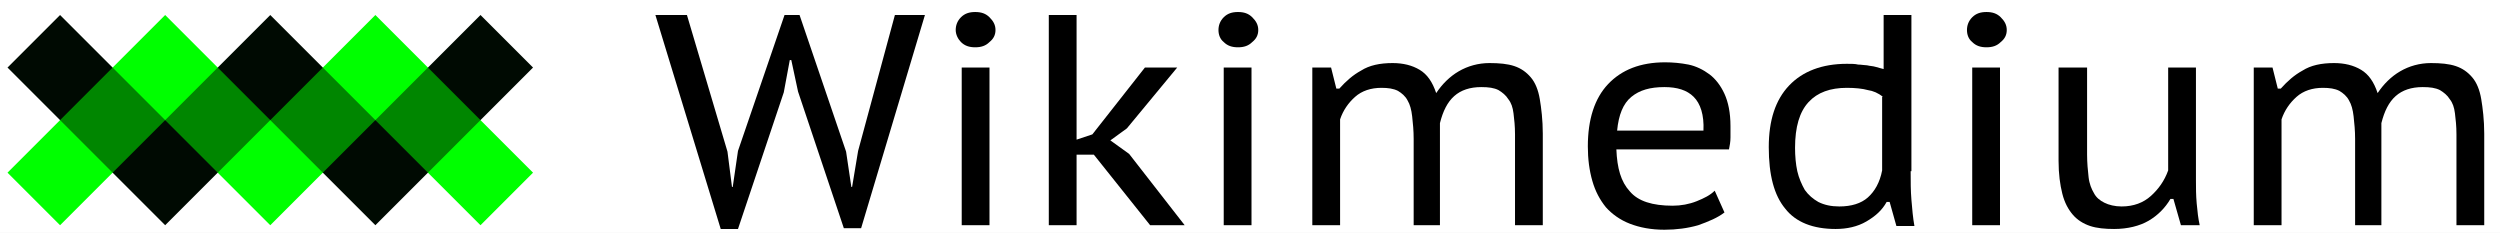
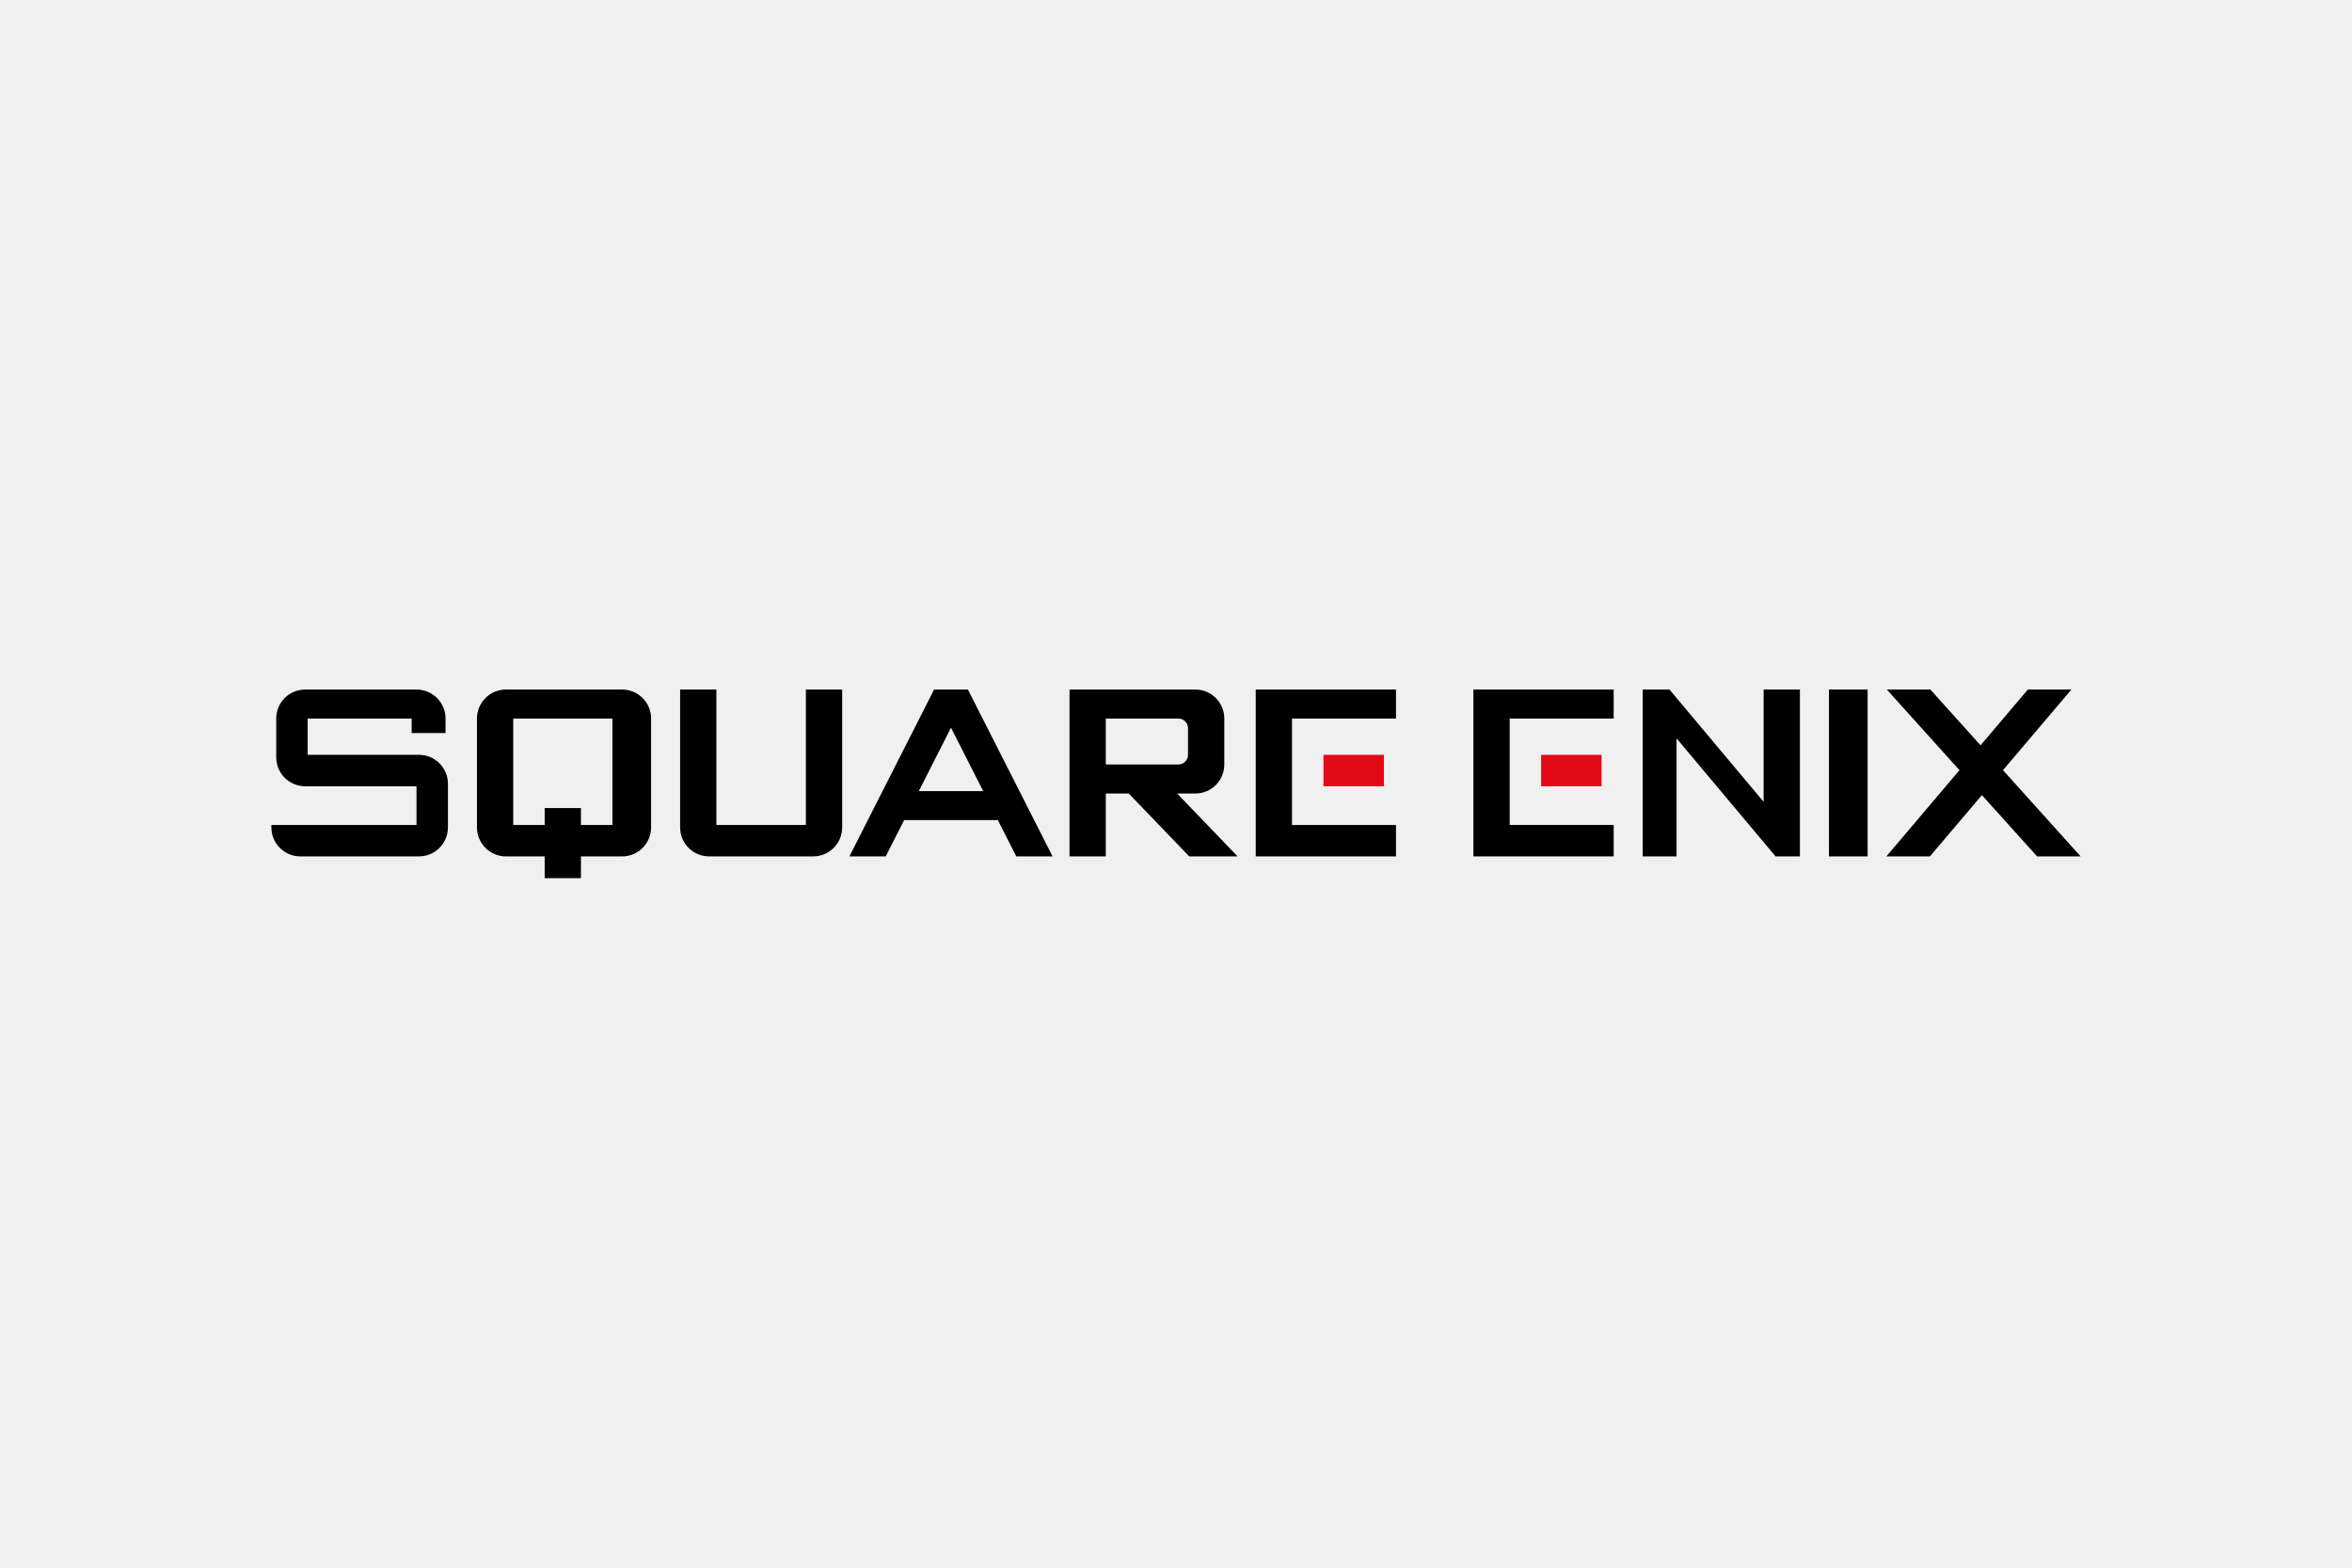
- <svg xmlns="http://www.w3.org/2000/svg" version="1.1" id="Layer_1" x="0px" y="0px" viewBox="0 0 333 31" style="enable-background:new 0 0 333 31;" xml:space="preserve">
-   <style type="text/css">
- 	.st0{fill:#FFFFFF;}
- 	.st1{fill:#000A02;}
- 	.st2{
- 		fill:#00C000;
- 		mix-blend-mode: hard-light;
- 	}
- </style>
-   <rect class="st0" width="333" height="31" />
-   <path d="M96.9,20.2l0.6,4.7h0.1l0.7-4.8L104.5,2h2l6.2,18.2l0.7,4.7h0.1l0.8-4.8L119.2,2h4l-8.5,28.4h-2.3l-6.1-18.2L105.4,8h-0.2l-0.8,4.3l-6.1,18.2H96L87.3,2h4.2L96.9,20.2z" />
-   <path d="M127.3,4c0-0.6,0.2-1.2,0.7-1.7c0.5-0.5,1.1-0.7,1.9-0.7c0.8,0,1.4,0.2,1.9,0.7c0.5,0.5,0.8,1,0.8,1.7s-0.3,1.2-0.8,1.6c-0.5,0.5-1.1,0.7-1.9,0.7c-0.8,0-1.4-0.2-1.9-0.7C127.6,5.2,127.3,4.6,127.3,4z M128.1,9h3.7v21h-3.7V9z" />
-   <path d="M145.7,20.6h-2.3V30h-3.7V2h3.7v16.6l2.1-0.7l7-8.9h4.3l-6.7,8.1h0l-2.2,1.6l2.5,1.8l7.4,9.5h-4.6L145.7,20.6z" />
-   <path d="M162.3,4c0-0.6,0.2-1.2,0.7-1.7c0.5-0.5,1.1-0.7,1.9-0.7c0.8,0,1.4,0.2,1.9,0.7c0.5,0.5,0.8,1,0.8,1.7s-0.3,1.2-0.8,1.6c-0.5,0.5-1.1,0.7-1.9,0.7c-0.8,0-1.4-0.2-1.9-0.7C162.5,5.2,162.3,4.6,162.3,4z M163,9h3.7v21H163V9z" />
-   <path d="M188.3,30V18.5c0-1.1-0.1-2.1-0.2-3c-0.1-0.9-0.3-1.6-0.6-2.1c-0.3-0.6-0.8-1-1.3-1.3c-0.6-0.3-1.3-0.4-2.2-0.4c-1.4,0-2.6,0.4-3.5,1.2s-1.6,1.8-2,3V30h-3.7V9h2.5l0.7,2.8h0.4c0.9-1,1.8-1.8,2.9-2.4c1.1-0.7,2.5-1,4.2-1c1.4,0,2.6,0.3,3.6,0.9c1,0.6,1.7,1.6,2.2,3.1c0.8-1.2,1.8-2.2,3-2.9c1.2-0.7,2.6-1.1,4.1-1.1c1.3,0,2.4,0.1,3.3,0.4c0.9,0.3,1.6,0.8,2.2,1.5c0.6,0.7,1,1.7,1.2,2.9s0.4,2.8,0.4,4.6V30h-3.7V17.9c0-1.1-0.1-2-0.2-2.8s-0.3-1.4-0.7-1.9c-0.3-0.5-0.8-0.9-1.3-1.2c-0.6-0.3-1.3-0.4-2.3-0.4c-1.5,0-2.7,0.4-3.6,1.2s-1.5,2-1.9,3.6V30H188.3z" />
-   <path d="M229.7,28.3c-0.9,0.7-2.1,1.2-3.5,1.7c-1.4,0.4-2.9,0.6-4.5,0.6c-1.8,0-3.3-0.3-4.6-0.8c-1.3-0.5-2.4-1.3-3.2-2.2c-0.8-1-1.4-2.1-1.8-3.5s-0.6-2.9-0.6-4.6c0-3.6,0.9-6.4,2.7-8.3c1.8-1.9,4.3-2.9,7.6-2.9c1,0,2.1,0.1,3.1,0.3s2,0.7,2.8,1.3c0.8,0.6,1.5,1.5,2,2.6c0.5,1.1,0.8,2.5,0.8,4.3c0,0.4,0,0.9,0,1.5c0,0.6-0.1,1.1-0.2,1.6h-15c0.1,2.5,0.6,4.3,1.8,5.6c1.1,1.3,3,1.9,5.7,1.9c1.1,0,2.2-0.2,3.2-0.6s1.8-0.8,2.4-1.4L229.7,28.3z M226.9,17.4c0.1-2.1-0.4-3.6-1.3-4.5s-2.2-1.3-3.9-1.3c-1.9,0-3.3,0.4-4.4,1.3c-1.1,0.9-1.7,2.4-1.9,4.5H226.9z" />
-   <path d="M254.5,22.8c0,1.4,0,2.6,0.1,3.8s0.2,2.4,0.4,3.5h-2.4l-0.9-3.2h-0.4c-0.6,1.1-1.5,1.9-2.7,2.6c-1.2,0.7-2.6,1-4.1,1c-3,0-5.3-0.9-6.7-2.7c-1.5-1.8-2.2-4.5-2.2-8.2c0-3.6,0.9-6.3,2.7-8.2c1.8-1.9,4.4-2.9,7.7-2.9c0.6,0,1.1,0,1.5,0.1c0.4,0,0.9,0.1,1.2,0.1c0.4,0.1,0.8,0.1,1.1,0.2c0.4,0.1,0.7,0.2,1.1,0.3V2h3.7V22.8z M250.8,12.9c-0.6-0.5-1.3-0.8-2-0.9c-0.7-0.2-1.7-0.3-2.8-0.3c-2.2,0-3.9,0.6-5.1,1.9c-1.2,1.3-1.8,3.3-1.8,6.1c0,1.1,0.1,2.2,0.3,3.1c0.2,0.9,0.6,1.8,1,2.5c0.5,0.7,1.1,1.2,1.8,1.6c0.8,0.4,1.7,0.6,2.8,0.6c1.6,0,2.9-0.4,3.8-1.2c0.9-0.8,1.6-2,1.9-3.6V12.9z" />
-   <path d="M262,4c0-0.6,0.2-1.2,0.7-1.7c0.5-0.5,1.1-0.7,1.9-0.7c0.8,0,1.4,0.2,1.9,0.7c0.5,0.5,0.8,1,0.8,1.7s-0.3,1.2-0.8,1.6c-0.5,0.5-1.1,0.7-1.9,0.7c-0.8,0-1.4-0.2-1.9-0.7C262.2,5.2,262,4.6,262,4z M262.7,9h3.7v21h-3.7V9z" />
-   <path d="M278,9v11.6c0,1.1,0.1,2.1,0.2,3c0.1,0.9,0.4,1.6,0.7,2.1c0.3,0.6,0.8,1,1.4,1.3s1.4,0.5,2.3,0.5c1.6,0,2.9-0.5,3.9-1.4c1-0.9,1.8-2,2.3-3.4V9h3.7v15c0,1,0,2,0.1,3.1c0.1,1.1,0.2,2,0.4,2.9h-2.5l-1-3.5h-0.4c-0.7,1.2-1.7,2.2-2.9,2.9c-1.2,0.7-2.8,1.1-4.6,1.1c-1.2,0-2.3-0.1-3.2-0.4s-1.7-0.8-2.3-1.5c-0.6-0.7-1.1-1.6-1.4-2.8c-0.3-1.2-0.5-2.6-0.5-4.4V9H278z" />
-   <path d="M313.7,30V18.5c0-1.1-0.1-2.1-0.2-3c-0.1-0.9-0.3-1.6-0.6-2.1c-0.3-0.6-0.8-1-1.3-1.3c-0.6-0.3-1.3-0.4-2.2-0.4c-1.4,0-2.6,0.4-3.5,1.2s-1.6,1.8-2,3V30h-3.7V9h2.5l0.7,2.8h0.4c0.9-1,1.8-1.8,2.9-2.4c1.1-0.7,2.5-1,4.2-1c1.4,0,2.6,0.3,3.6,0.9c1,0.6,1.7,1.6,2.2,3.1c0.8-1.2,1.8-2.2,3-2.9c1.2-0.7,2.6-1.1,4.1-1.1c1.3,0,2.4,0.1,3.3,0.4c0.9,0.3,1.6,0.8,2.2,1.5c0.6,0.7,1,1.7,1.2,2.9s0.4,2.8,0.4,4.6V30h-3.7V17.9c0-1.1-0.1-2-0.2-2.8s-0.3-1.4-0.7-1.9c-0.3-0.5-0.8-0.9-1.3-1.2c-0.6-0.3-1.3-0.4-2.3-0.4c-1.5,0-2.7,0.4-3.6,1.2s-1.5,2-1.9,3.6V30H313.7z" />
-   <polygon class="st1" points="64,2 50,16 36,2 22,16 8,2 1,9 22,30 36,16 50,30 71,9 " />
-   <polygon class="st2" points="71,23 50,2 36,16 22,2 1,23 8,30 22,16 36,30 50,16 64,30 " />
+ <svg xmlns="http://www.w3.org/2000/svg" height="800" width="1200" viewBox="-112.209 -19.5 972.482 117">
+   <path d="M97 0c-6.648 0-12 5.352-12 12v45c0 6.648 5.352 12 12 12h16v9h15v-9h17c6.648 0 12-5.352 12-12V12c0-6.648-5.352-12-12-12zm3 12h41v44h-13v-7h-15v7h-13zM14 0C7.352 0 2 5.352 2 12v16c0 6.648 5.352 12 12 12h46v16H0v1c0 6.648 5.352 12 12 12h49c6.648 0 12-5.352 12-12V39c0-6.648-5.352-12-12-12H15V12h43v6h14v-6c0-6.648-5.352-12-12-12zm155 0v57c0 6.648 5.352 12 12 12h43c6.648 0 12-5.352 12-12V0h-15v56h-37V0h-3zm104.5 1L239 69h15l7.625-15h38.75L308 69h15L288.5 1l-.5-1h-14zm7.5 14.781L294.313 42h-26.625zM330 0v69h15V43h9.5l25 26h20l-25-26h7.5c6.648 0 12-5.352 12-12V12c0-6.648-5.352-12-12-12h-40zm15 12h30c2.216 0 4 1.784 4 4v11c0 2.216-1.784 4-4 4h-30zm62-12v69h58V56h-43V12h43V0z" />
+   <path fill="#E20A16" d="M435 27h25v13h-25z" />
+   <path d="M497 0v69h58V56h-43V12h43V0z" />
+   <path fill="#E20A16" d="M525 27h25v13h-25z" />
+   <path d="M567 0v69h14V20.188l36 42.938 1 1.188L621.938 69H632V0h-15v46.438L581 3.5 578.063 0zm77 0h16v69h-16zm23.938 0l30.031 33.344L667.75 69h18l21.5-25.344L730.063 69h18l-32.094-35.656L744.25 0h-18l-19.563 23.063L685.938 0z" />
</svg>
